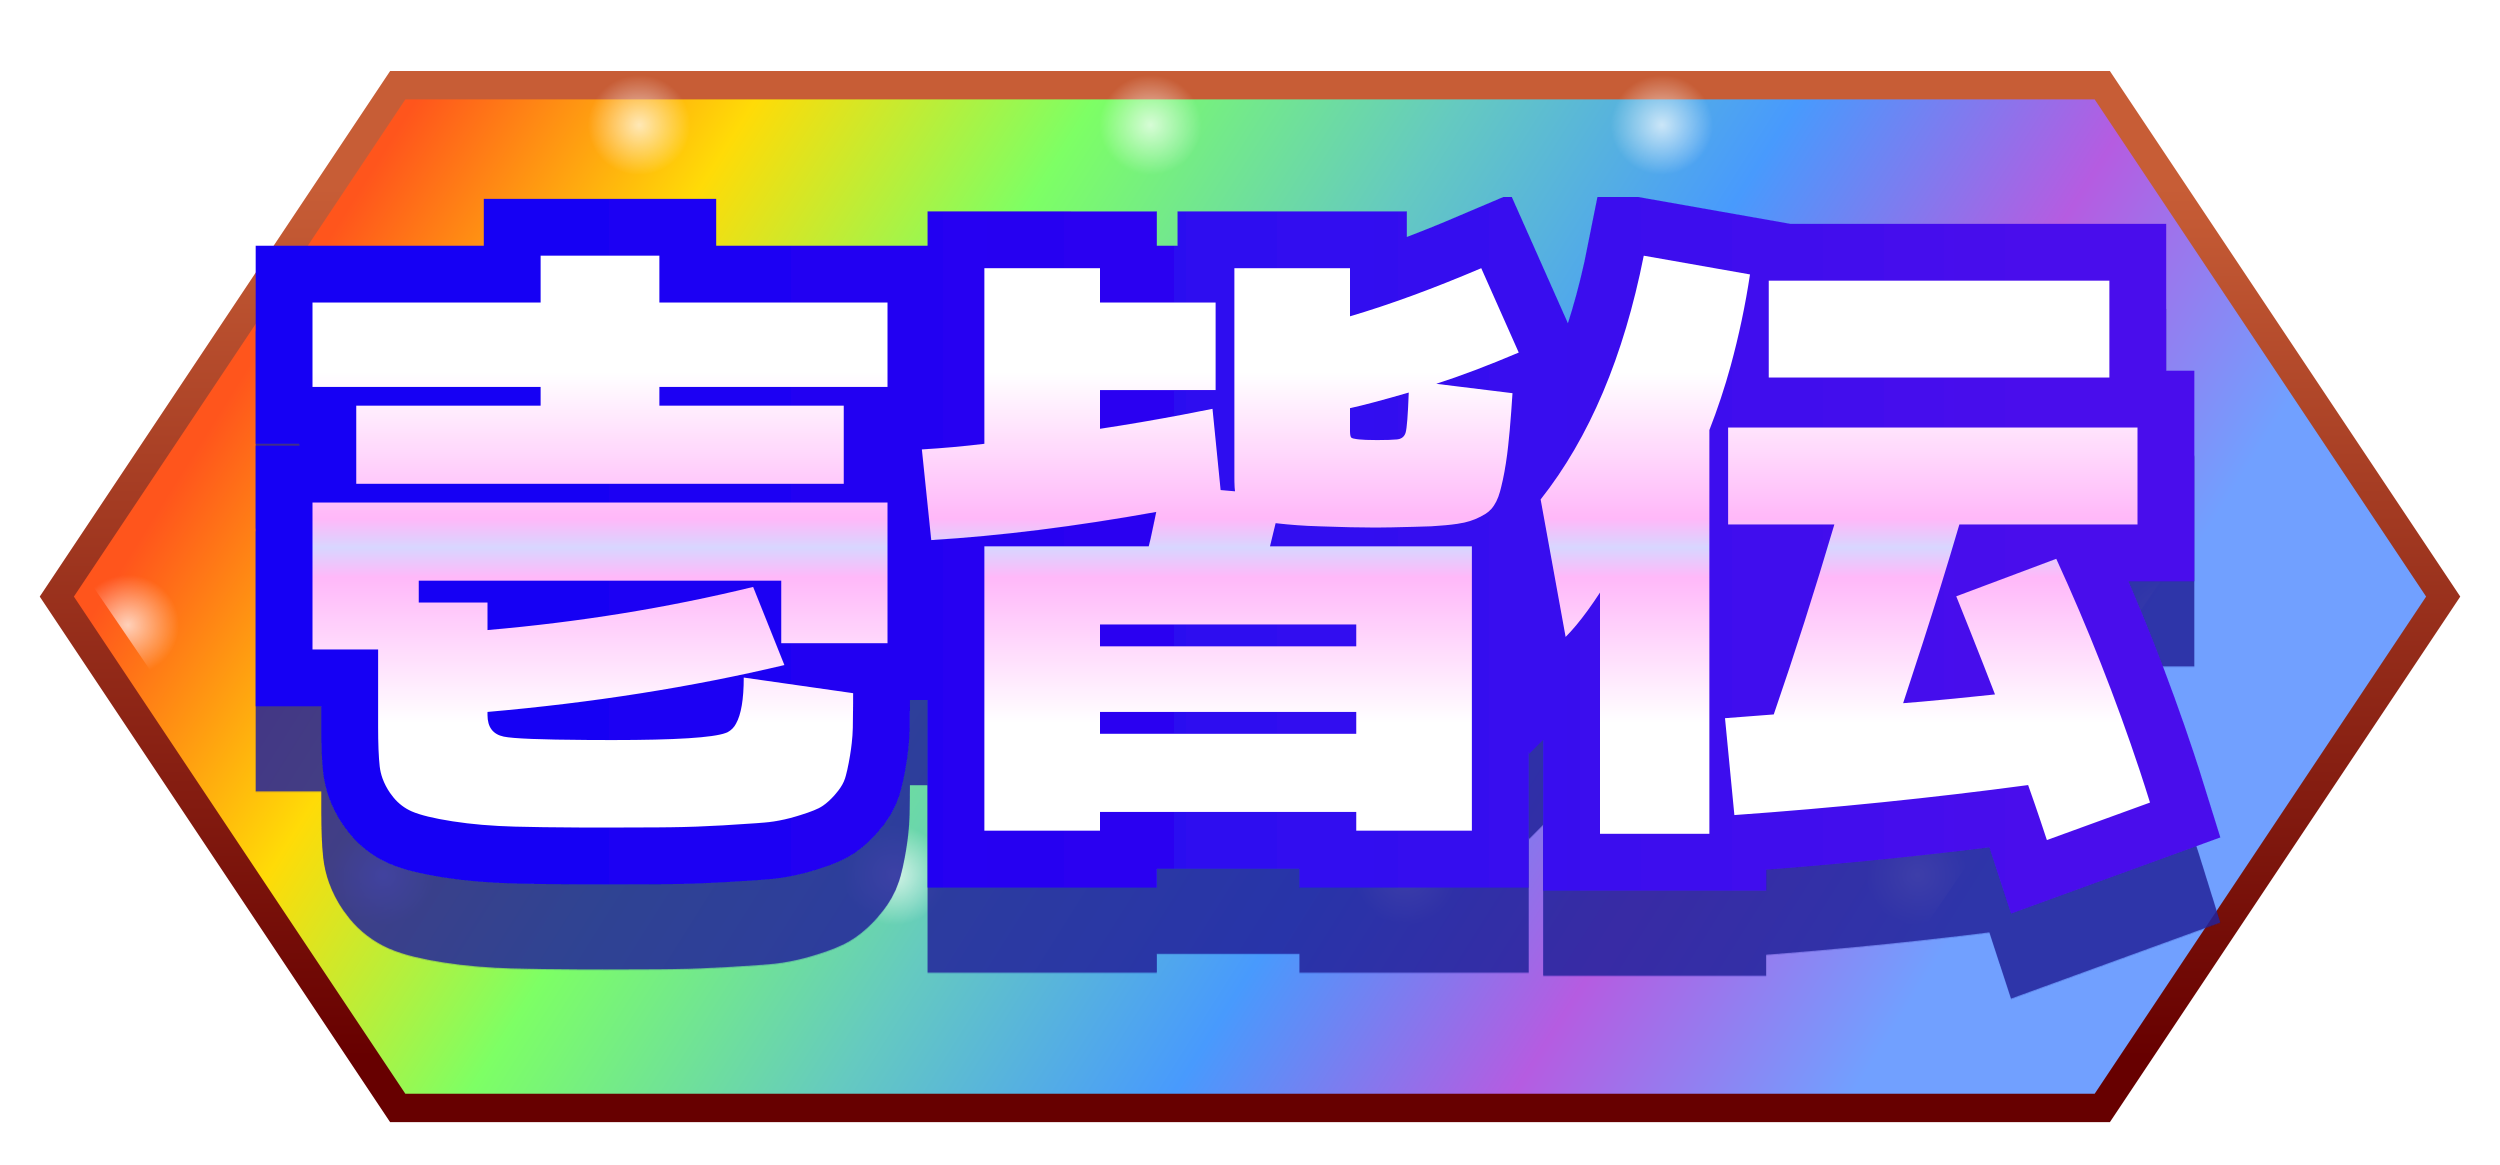
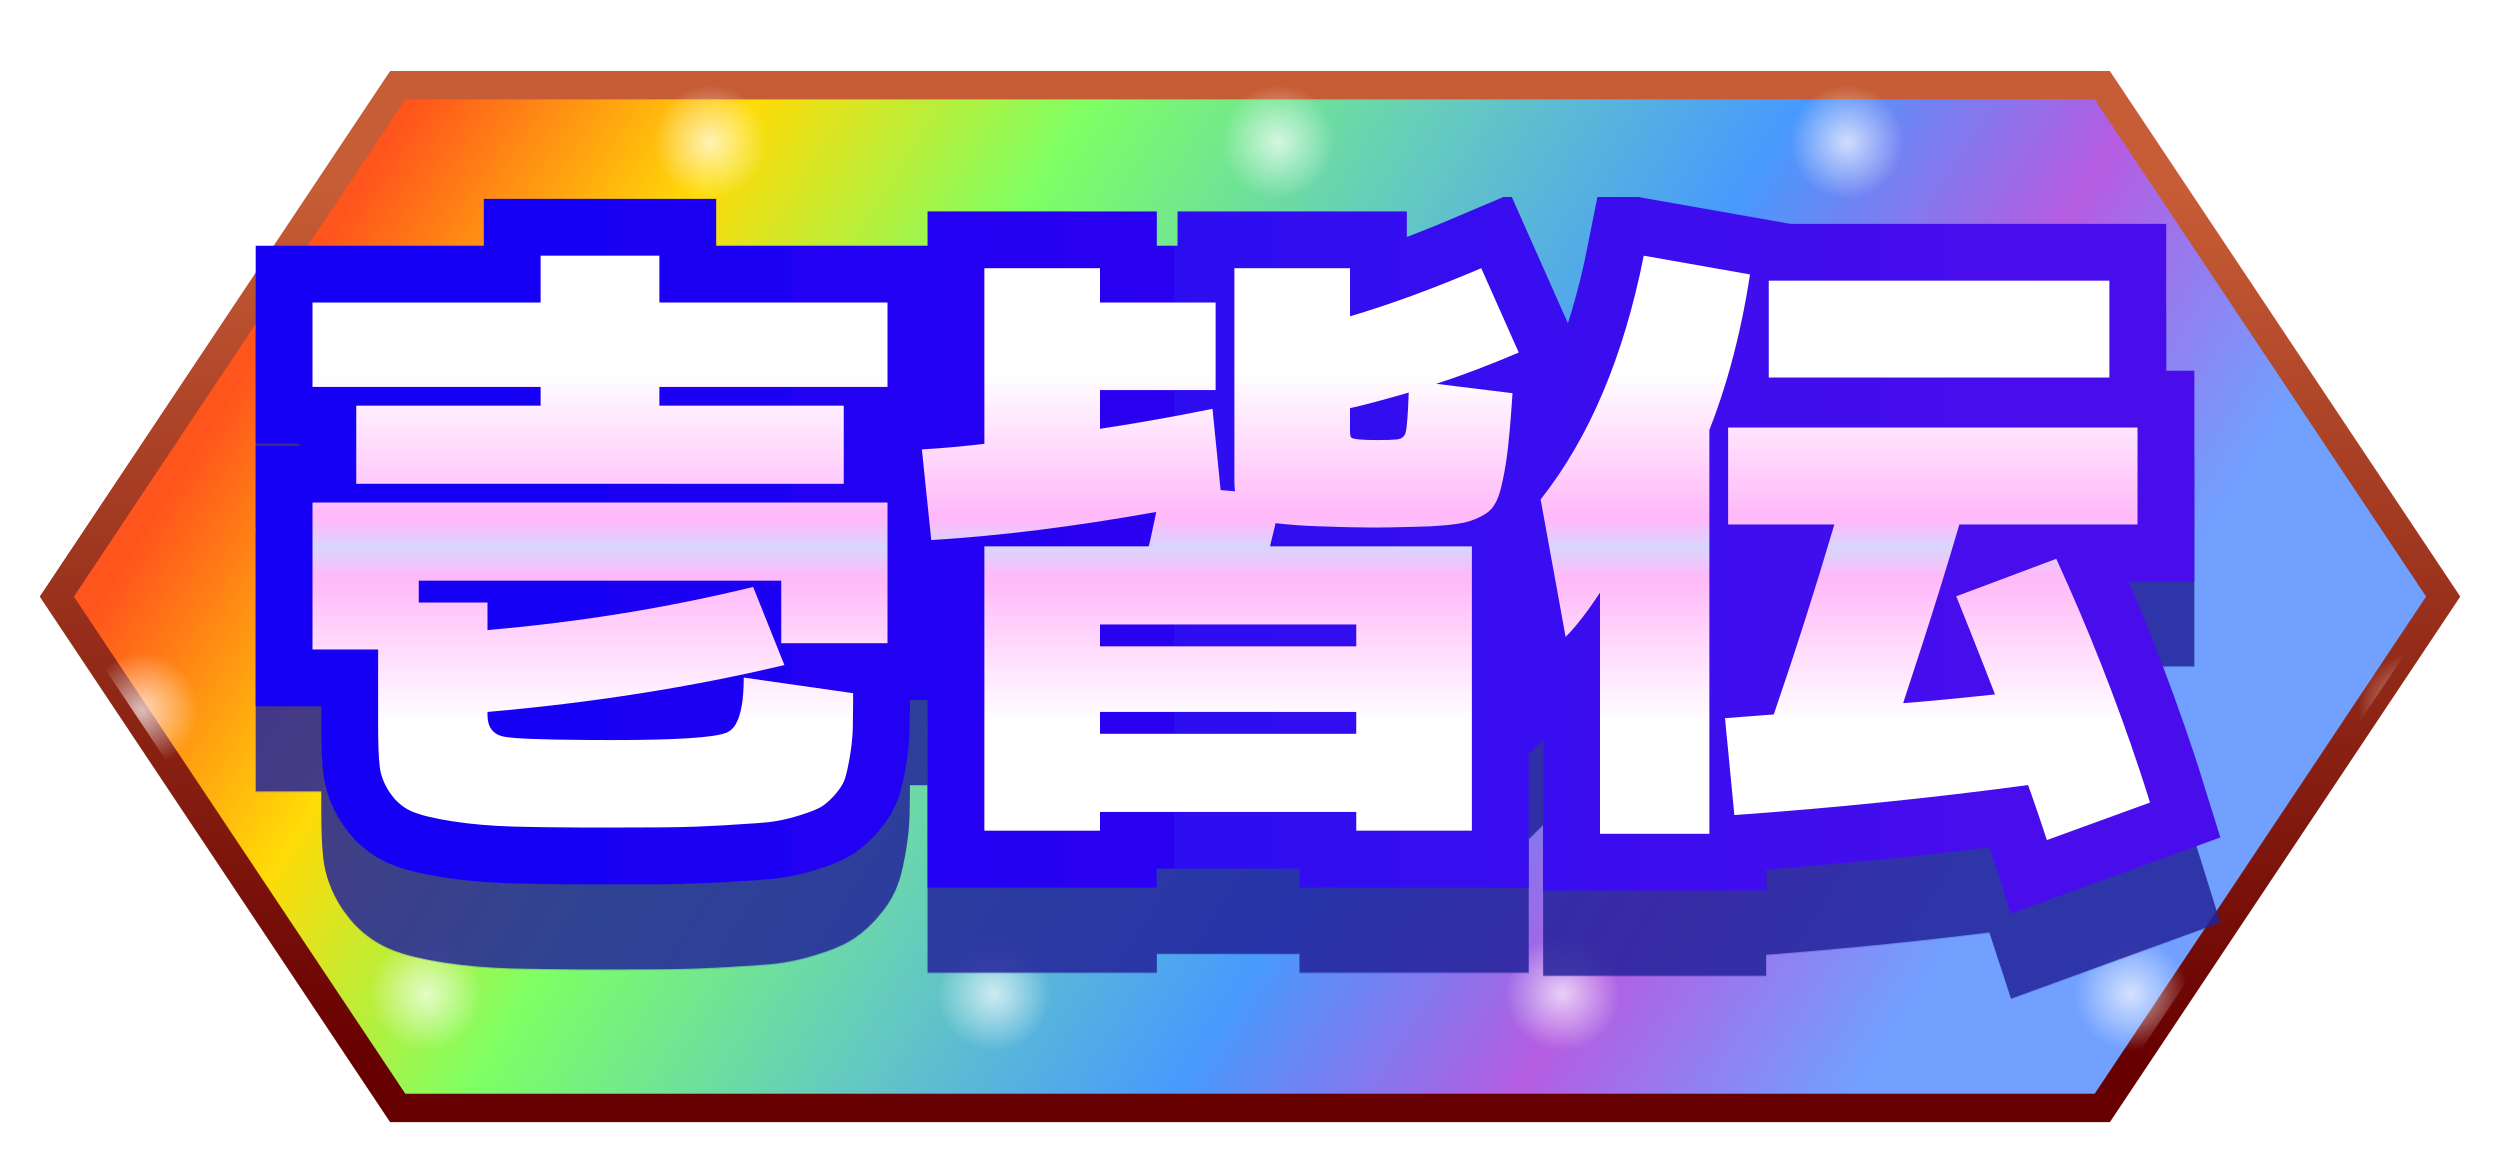
- <svg xmlns="http://www.w3.org/2000/svg" viewBox="0 0 88 41" width="88" height="41">
+ <svg xmlns="http://www.w3.org/2000/svg" width="88" height="41">
  <defs>
-     <radialGradient id="patternGradient">
-       <stop offset="0%" stop-color="#FFFFFF" stop-opacity="0.7" />
-       <stop offset="100%" stop-color="#FFFFFF" stop-opacity="0" />
-     </radialGradient>
-     <pattern id="fillPattern" x="0" y="0" width="20" height="20" patternUnits="userSpaceOnUse">
-       <rect x="3" y="3" width="4" height="4" fill="url(#patternGradient)" />
-       <rect x="13" y="13" width="4" height="4" fill="url(#patternGradient)" />
-     </pattern>
-     <linearGradient id="fillGradient" cx="10%" cy="15%" gradientTransform="rotate(15)">
+     <linearGradient id="c" cx="10%" cy="15%" gradientTransform="rotate(15)">
      <stop offset="14%" stop-color="#ff551c" />
      <stop offset="28%" stop-color="#ffdb07" />
      <stop offset="42%" stop-color="#7dff65" />
      <stop offset="57%" stop-color="#65cac0" />
      <stop offset="71%" stop-color="#489afd" />
      <stop offset="85%" stop-color="#b55ce1" />
      <stop offset="99%" stop-color="#71a0ff" />
    </linearGradient>
-     <linearGradient id="strokeGradient" x1="0%" y1="0%" x2="0%" y2="100%">
+     <linearGradient id="b" x1="0%" y1="0%" x2="0%" y2="100%">
      <stop offset="10%" stop-color="#c75d36" />
      <stop offset="95%" stop-color="#670000" />
    </linearGradient>
-     <linearGradient id="textGradient" x1="0%" y1="0%" x2="0%" y2="50%" spreadMethod="reflect">
-       <stop offset="40%" stop-color="#ffffff" />
+     <linearGradient id="e" x1="0%" y1="0%" x2="0%" y2="50%" spreadMethod="reflect">
+       <stop offset="40%" stop-color="#fff" />
      <stop offset="90%" stop-color="#ffb8f9" />
      <stop offset="100%" stop-color="#d8d6ff" />
    </linearGradient>
-     <linearGradient id="textStrokeGradient">
+     <linearGradient id="f">
      <stop offset="10%" stop-color="#1600f4" />
      <stop offset="95%" stop-color="#490FEC" />
    </linearGradient>
-     <filter id="textShadow" height="150%">
-       <feDropShadow dx="0" dy="3" flood-color="#221C9A" flood-opacity="0.85" stdDeviation="0" />
+     <radialGradient id="a">
+       <stop offset="0%" stop-color="#FFF" stop-opacity=".7" />
+       <stop offset="100%" stop-color="#FFF" stop-opacity="0" />
+     </radialGradient>
+     <pattern id="d" x="0" y="0" width="20" height="20" patternUnits="userSpaceOnUse">
+       <rect x="3" y="3" width="4" height="4" fill="url(#a)" />
+       <rect x="13" y="13" width="4" height="4" fill="url(#a)" />
+     </pattern>
+     <filter id="g" height="150%">
+       <feDropShadow dx="0" dy="3" flood-color="#221C9A" flood-opacity=".85" stdDeviation="0" />
    </filter>
  </defs>
-   <polygon points="2,21 14,3 74,3 86,21 74,39 14,39" stroke="url(#strokeGradient)" fill="url(#fillGradient)" />
-   <polygon points="2,21 14,3 74,3 86,21 74,39 14,39" stroke-width="0" fill="url(#fillPattern)" transform="scale(0.9 0.88)" transform-origin="center" />
-   <g id="svgGroup" fill="url(#textGradient)" stroke-linecap="round" fill-rule="evenodd" stroke="url(#textStrokeGradient)" stroke-width="4" paint-order="stroke" filter="url(#textShadow)">
-     <path transform="translate(11, 9)" d="M 27.72 1.65 L 31.79 1.65 L 31.79 4.73 L 27.72 4.73 L 27.72 6.094 A 78.428 78.428 0 0 0 30.594 5.603 A 90.71 90.71 0 0 0 31.68 5.39 L 31.966 8.25 L 32.472 8.294 Q 32.455 8.177 32.451 7.958 A 8.109 8.109 0 0 1 32.45 7.81 L 32.45 0.44 L 36.52 0.44 L 36.52 2.134 Q 38.61 1.518 41.14 0.44 L 42.46 3.41 Q 40.854 4.092 39.556 4.51 L 42.24 4.84 A 63.887 63.887 0 0 1 42.195 5.494 Q 42.143 6.2 42.087 6.699 A 15.641 15.641 0 0 1 42.053 6.985 A 12.377 12.377 0 0 1 41.956 7.611 Q 41.904 7.895 41.842 8.143 A 6.84 6.84 0 0 1 41.8 8.305 Q 41.694 8.691 41.494 8.916 A 0.921 0.921 0 0 1 41.294 9.086 Q 40.942 9.306 40.546 9.394 A 3.757 3.757 0 0 1 40.294 9.44 Q 39.933 9.494 39.38 9.526 A 151.309 151.309 0 0 1 38.745 9.545 Q 37.906 9.569 37.447 9.57 A 18.506 18.506 0 0 1 37.4 9.57 Q 36.627 9.57 35.477 9.528 A 95.813 95.813 0 0 1 35.42 9.526 Q 34.65 9.504 33.902 9.416 Q 33.836 9.702 33.704 10.23 L 40.81 10.23 L 40.81 20.24 L 36.74 20.24 L 36.74 19.58 L 27.72 19.58 L 27.72 20.24 L 23.65 20.24 L 23.65 10.23 L 29.436 10.23 Q 29.473 10.118 29.638 9.32 A 118.101 118.101 0 0 0 29.7 9.02 Q 25.41 9.79 21.78 10.01 L 21.45 6.82 Q 22.55 6.754 23.65 6.622 L 23.65 0.44 L 27.72 0.44 L 27.72 1.65 Z M 0 13.86 L 0 8.69 L 20.24 8.69 L 20.24 13.64 L 16.5 13.64 L 16.5 11.44 L 3.74 11.44 L 3.74 12.21 L 6.16 12.21 L 6.16 13.178 Q 11 12.76 15.51 11.66 L 16.61 14.41 Q 11.704 15.576 6.16 16.06 L 6.16 16.17 Q 6.16 16.808 6.732 16.929 Q 7.221 17.032 9.668 17.047 A 145.361 145.361 0 0 0 10.56 17.05 Q 13.879 17.05 14.55 16.799 A 0.692 0.692 0 0 0 14.608 16.775 A 0.701 0.701 0 0 0 14.908 16.472 Q 15.18 15.988 15.18 14.85 L 19.03 15.4 A 91.825 91.825 0 0 1 19.029 15.765 Q 19.027 16.283 19.019 16.621 A 6.277 6.277 0 0 1 18.982 17.153 A 8.113 8.113 0 0 1 18.92 17.6 A 11.498 11.498 0 0 1 18.876 17.848 Q 18.825 18.115 18.775 18.299 A 2.673 2.673 0 0 1 18.744 18.403 A 1.186 1.186 0 0 1 18.645 18.625 Q 18.588 18.725 18.508 18.83 A 2.66 2.66 0 0 1 18.37 18.997 Q 18.166 19.224 17.973 19.357 A 1.293 1.293 0 0 1 17.82 19.448 A 2.456 2.456 0 0 1 17.648 19.525 Q 17.457 19.603 17.176 19.69 A 11.512 11.512 0 0 1 16.995 19.745 A 5.731 5.731 0 0 1 16.239 19.915 A 4.958 4.958 0 0 1 15.906 19.954 A 32.299 32.299 0 0 1 15.617 19.977 Q 15.144 20.012 14.443 20.053 Q 13.508 20.108 12.617 20.119 A 113.382 113.382 0 0 1 12.141 20.124 Q 11.38 20.13 10.34 20.13 A 212.087 212.087 0 0 1 9.38 20.128 Q 8.016 20.122 7.117 20.097 A 19.931 19.931 0 0 1 5.97 20.034 A 15.212 15.212 0 0 1 4.928 19.91 Q 3.938 19.756 3.487 19.558 A 1.725 1.725 0 0 1 2.849 19.069 A 2.147 2.147 0 0 1 2.728 18.909 A 2.245 2.245 0 0 1 2.464 18.399 A 1.894 1.894 0 0 1 2.365 17.974 A 6.339 6.339 0 0 1 2.341 17.707 Q 2.32 17.407 2.313 17.001 A 23.92 23.92 0 0 1 2.31 16.61 L 2.31 13.86 L 0 13.86 Z M 57.86 11.99 L 61.38 10.67 A 73.35 73.35 0 0 1 64.318 18.121 A 66.288 66.288 0 0 1 64.68 19.25 L 61.05 20.57 A 59.195 59.195 0 0 0 60.833 19.916 Q 60.735 19.626 60.625 19.305 A 112.585 112.585 0 0 0 60.39 18.634 Q 55.308 19.316 50.05 19.69 L 49.72 16.28 L 51.436 16.148 Q 52.536 12.958 53.57 9.46 L 49.83 9.46 L 49.83 6.05 L 64.24 6.05 L 64.24 9.46 L 57.97 9.46 A 143.854 143.854 0 0 1 57.32 11.613 Q 56.732 13.511 55.99 15.752 A 56.556 56.556 0 0 0 56.629 15.7 Q 57.673 15.609 59.224 15.444 Q 58.846 14.461 58.343 13.197 A 353.96 353.96 0 0 0 57.86 11.99 Z M 12.21 4.62 L 12.21 5.28 L 18.7 5.28 L 18.7 8.03 L 1.54 8.03 L 1.54 5.28 L 8.03 5.28 L 8.03 4.62 L 0 4.62 L 0 1.65 L 8.03 1.65 L 8.03 0 L 12.21 0 L 12.21 1.65 L 20.24 1.65 L 20.24 4.62 L 12.21 4.62 Z M 49.17 6.138 L 49.17 20.35 L 45.32 20.35 L 45.32 11.858 A 14.959 14.959 0 0 1 44.879 12.499 Q 44.471 13.059 44.11 13.42 L 43.23 8.58 Q 45.804 5.324 46.86 0 L 50.6 0.66 A 28.07 28.07 0 0 1 49.92 3.877 A 22.702 22.702 0 0 1 49.17 6.138 Z M 63.25 4.29 L 51.26 4.29 L 51.26 0.88 L 63.25 0.88 L 63.25 4.29 Z M 27.72 16.06 L 27.72 16.83 L 36.74 16.83 L 36.74 16.06 L 27.72 16.06 Z M 27.72 13.75 L 36.74 13.75 L 36.74 12.98 L 27.72 12.98 L 27.72 13.75 Z M 36.52 5.368 L 36.52 6.16 Q 36.52 6.358 36.564 6.402 Q 36.6 6.438 36.766 6.459 A 2.339 2.339 0 0 0 36.85 6.468 Q 37.013 6.488 37.44 6.49 A 19.846 19.846 0 0 0 37.51 6.49 Q 37.928 6.49 38.17 6.468 Q 38.398 6.447 38.47 6.251 A 0.445 0.445 0 0 0 38.478 6.226 Q 38.544 6.006 38.588 4.818 Q 37.224 5.214 36.52 5.368 Z" />
+   <polygon points="2,21 14,3 74,3 86,21 74,39 14,39" stroke="url(#b)" fill="url(#c)" />
+   <polygon points="2,21 14,3 74,3 86,21 74,39 14,39" fill="url(#d)" />
+   <g fill="url(#e)" stroke-linecap="round" fill-rule="evenodd" stroke="url(#f)" stroke-width="4" paint-order="stroke" filter="url(#g)">
+     <path d="M38.72 10.65h4.07v3.08h-4.07v1.364a78.428 78.428 0 002.874-.491 90.71 90.71 0 001.086-.213l.286 2.86.506.044q-.017-.117-.021-.336a8.109 8.109 0 01-.001-.148V9.44h4.07v1.694q2.09-.616 4.62-1.694l1.32 2.97q-1.606.682-2.904 1.1l2.684.33a63.887 63.887 0 01-.045.654q-.052.706-.108 1.205a15.641 15.641 0 01-.034.286 12.377 12.377 0 01-.097.626q-.052.284-.114.532a6.84 6.84 0 01-.042.162q-.106.386-.306.611a.921.921 0 01-.2.17q-.352.22-.748.308a3.757 3.757 0 01-.252.046q-.361.054-.914.086a151.309 151.309 0 01-.635.019q-.839.024-1.298.025a18.506 18.506 0 01-.047 0q-.773 0-1.923-.042a95.813 95.813 0 01-.057-.002q-.77-.022-1.518-.11-.066.286-.198.814h7.106v10.01h-4.07v-.66h-9.02v.66h-4.07V19.23h5.786q.037-.112.202-.91a118.101 118.101 0 00.062-.3q-4.29.77-7.92.99l-.33-3.19q1.1-.066 2.2-.198V9.44h4.07v1.21zM11 22.86v-5.17h20.24v4.95H27.5v-2.2H14.74v.77h2.42v.968q4.84-.418 9.35-1.518l1.1 2.75q-4.906 1.166-10.45 1.65v.11q0 .638.572.759.489.103 2.936.118a145.361 145.361 0 00.892.003q3.319 0 3.99-.251a.692.692 0 00.058-.024.701.701 0 00.3-.303q.272-.484.272-1.622l3.85.55a91.825 91.825 0 01-.001.365q-.002.518-.01.856a6.277 6.277 0 01-.037.532 8.113 8.113 0 01-.062.447 11.498 11.498 0 01-.044.248q-.051.267-.101.451a2.673 2.673 0 01-.031.104 1.186 1.186 0 01-.099.222q-.057.1-.137.205a2.66 2.66 0 01-.138.167q-.204.227-.397.36a1.293 1.293 0 01-.153.091 2.456 2.456 0 01-.172.077q-.191.078-.472.165a11.512 11.512 0 01-.181.055 5.731 5.731 0 01-.756.17 4.958 4.958 0 01-.333.039 32.299 32.299 0 01-.289.023q-.473.035-1.174.076-.935.055-1.826.066a113.382 113.382 0 01-.476.005q-.761.006-1.801.006a212.087 212.087 0 01-.96-.002q-1.364-.006-2.263-.031a19.931 19.931 0 01-1.147-.063 15.212 15.212 0 01-1.042-.124q-.99-.154-1.441-.352a1.725 1.725 0 01-.638-.489 2.147 2.147 0 01-.121-.16 2.245 2.245 0 01-.264-.51 1.894 1.894 0 01-.099-.425 6.339 6.339 0 01-.024-.267q-.021-.3-.028-.706a23.92 23.92 0 01-.003-.391v-2.75H11zm57.86-1.87l3.52-1.32a73.35 73.35 0 012.938 7.451 66.288 66.288 0 01.362 1.129l-3.63 1.32a59.195 59.195 0 00-.217-.654l-.208-.611a112.585 112.585 0 00-.235-.671q-5.082.682-10.34 1.056l-.33-3.41 1.716-.132q1.1-3.19 2.134-6.688h-3.74v-3.41h14.41v3.41h-6.27a143.854 143.854 0 01-.65 2.153q-.588 1.898-1.33 4.139a56.556 56.556 0 00.639-.052q1.044-.091 2.595-.256-.378-.983-.881-2.247a353.96 353.96 0 00-.483-1.207zm-45.65-7.37v.66h6.49v2.75H12.54v-2.75h6.49v-.66H11v-2.97h8.03V9h4.18v1.65h8.03v2.97h-8.03zm36.96 1.518V29.35h-3.85v-8.492a14.959 14.959 0 01-.441.641q-.408.56-.769.921l-.88-4.84q2.574-3.256 3.63-8.58l3.74.66a28.07 28.07 0 01-.68 3.217 22.702 22.702 0 01-.75 2.261zm14.08-1.848H62.26V9.88h11.99v3.41zM38.72 25.06v.77h9.02v-.77h-9.02zm0-2.31h9.02v-.77h-9.02v.77zm8.8-8.382v.792q0 .198.044.242.036.036.202.057a2.339 2.339 0 00.084.009q.163.02.59.022a19.846 19.846 0 00.07 0q.418 0 .66-.022.228-.021.3-.217a.445.445 0 00.008-.025q.066-.22.11-1.408-1.364.396-2.068.55z" />
  </g>
</svg>
